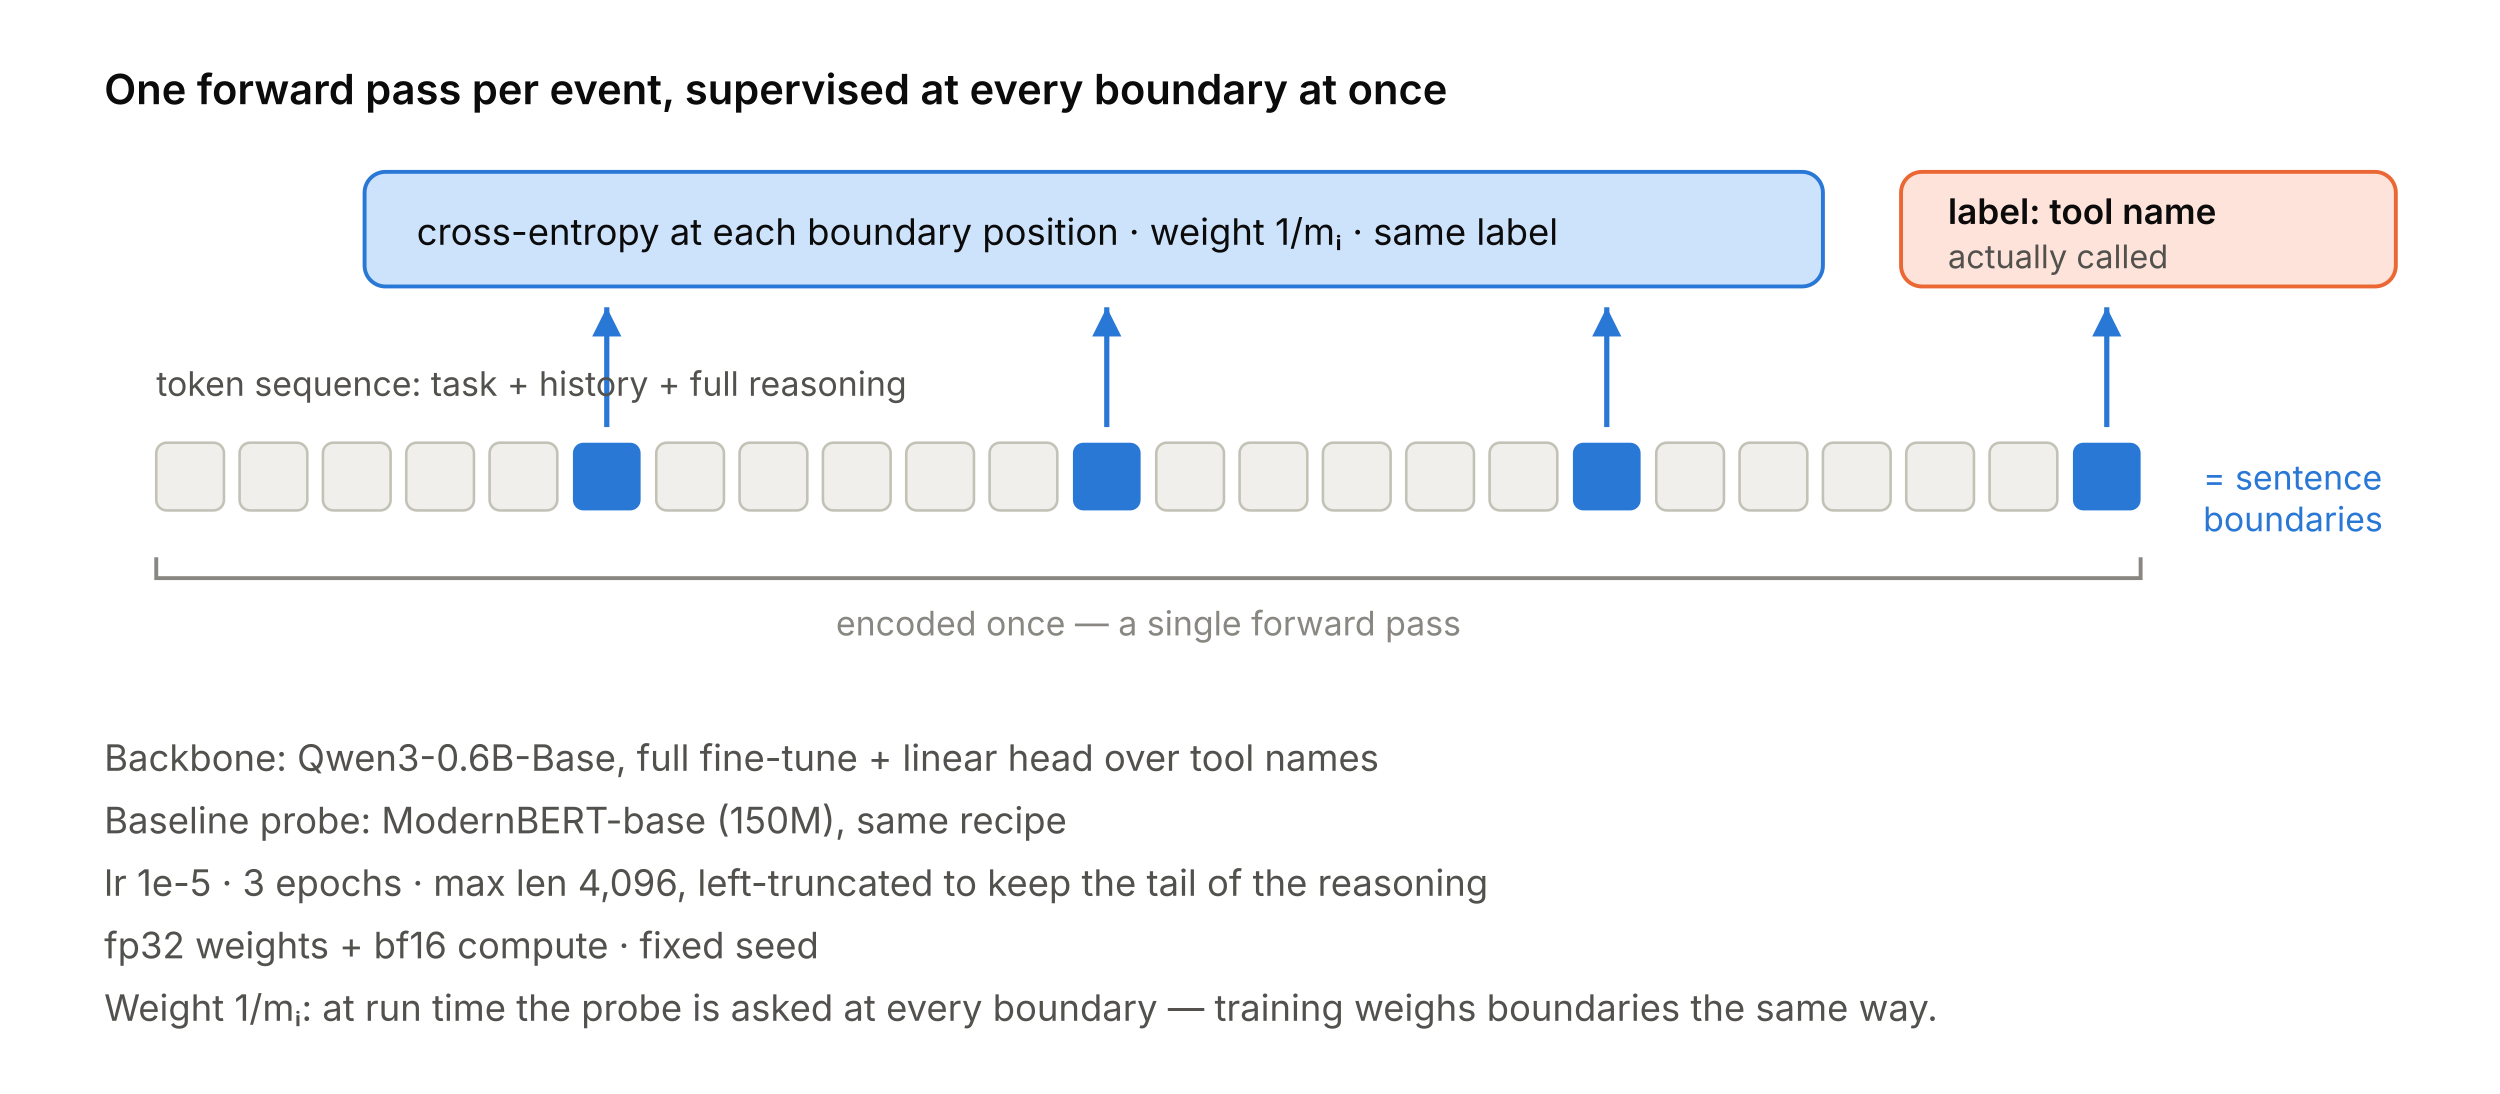
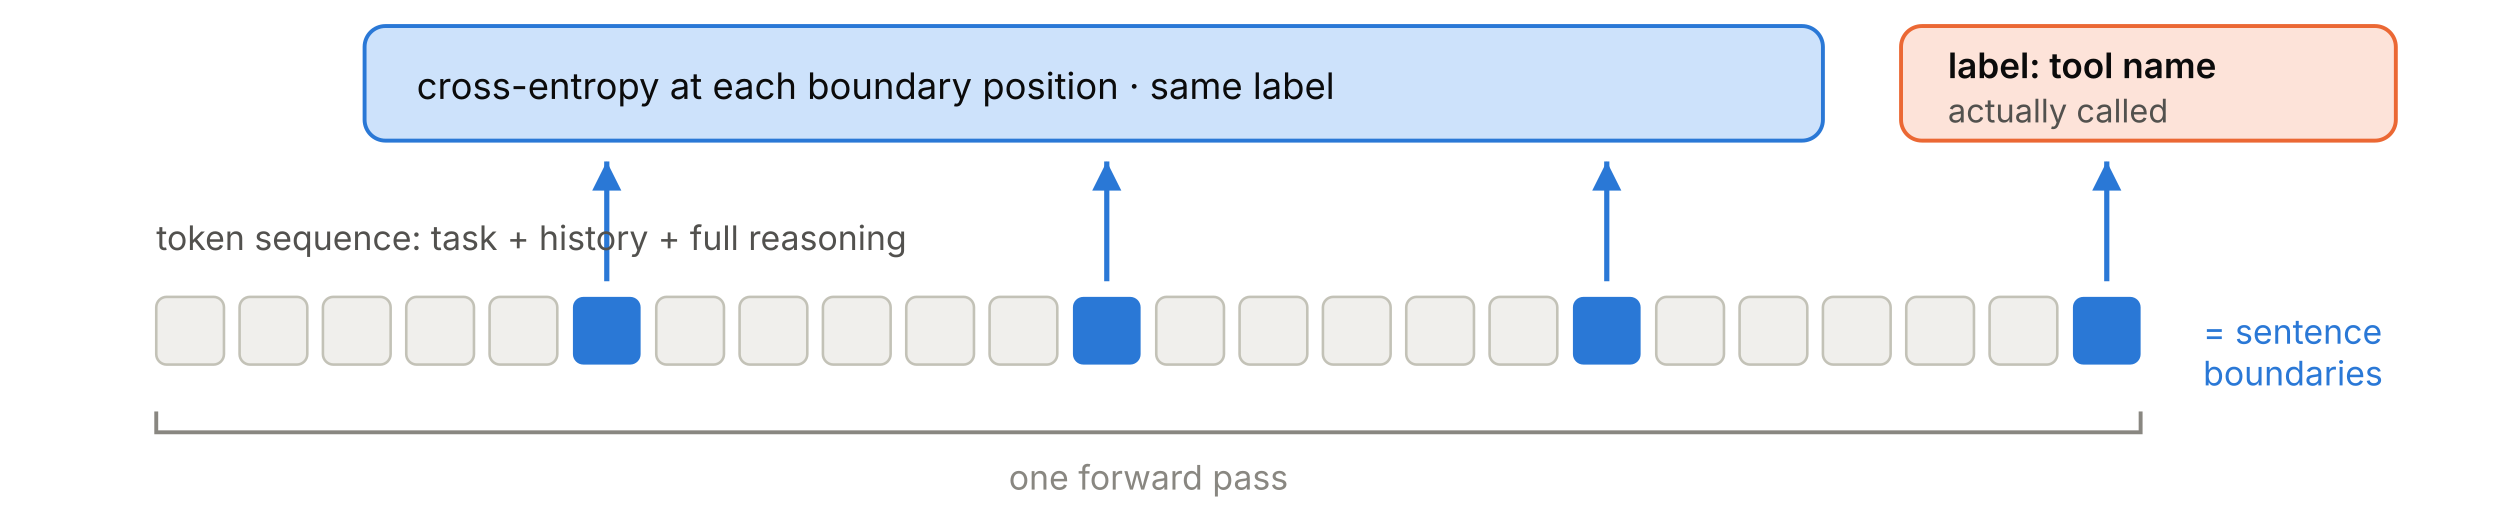
- <svg xmlns="http://www.w3.org/2000/svg" viewBox="0 0 960 420" font-family="system-ui, -apple-system, 'Segoe UI', sans-serif">
+ <svg xmlns="http://www.w3.org/2000/svg" viewBox="0 56 960 196" font-family="system-ui, -apple-system, 'Segoe UI', sans-serif">
  <defs>
    <marker id="arrB" viewBox="0 0 10 10" refX="8" refY="5" markerWidth="7" markerHeight="7" orient="auto-start-reverse">
      <path d="M 0 1 L 8 5 L 0 9 z" fill="#2a78d6" />
    </marker>
  </defs>
-   <text x="40" y="40" font-size="16" font-weight="600" fill="#0b0b0b">One forward pass per event, supervised at every boundary at once</text>
  <rect x="140" y="66" width="560" height="44" rx="8" fill="#cde2fb" stroke="#2a78d6" stroke-width="1.5" />
-   <text x="160" y="94" font-size="14" fill="#0b0b0b">cross-entropy at each boundary position · weight 1/mᵢ · same label</text>
+   <text x="160" y="94" font-size="14" fill="#0b0b0b">cross-entropy at each boundary position · same label</text>
  <rect x="730" y="66" width="190" height="44" rx="8" fill="#fde3d9" stroke="#eb6834" stroke-width="1.5" />
  <text x="748" y="86" font-size="13.5" font-weight="600" fill="#0b0b0b">label: tool name</text>
  <text x="748" y="103" font-size="12.5" fill="#52514e">actually called</text>
  <g>
    <rect x="60" y="170" width="26" height="26" rx="4" fill="#f0efec" stroke="#c3c2b7" />
    <rect x="92" y="170" width="26" height="26" rx="4" fill="#f0efec" stroke="#c3c2b7" />
    <rect x="124" y="170" width="26" height="26" rx="4" fill="#f0efec" stroke="#c3c2b7" />
    <rect x="156" y="170" width="26" height="26" rx="4" fill="#f0efec" stroke="#c3c2b7" />
    <rect x="188" y="170" width="26" height="26" rx="4" fill="#f0efec" stroke="#c3c2b7" />
    <rect x="220" y="170" width="26" height="26" rx="4" fill="#2a78d6" />
    <rect x="252" y="170" width="26" height="26" rx="4" fill="#f0efec" stroke="#c3c2b7" />
    <rect x="284" y="170" width="26" height="26" rx="4" fill="#f0efec" stroke="#c3c2b7" />
    <rect x="316" y="170" width="26" height="26" rx="4" fill="#f0efec" stroke="#c3c2b7" />
    <rect x="348" y="170" width="26" height="26" rx="4" fill="#f0efec" stroke="#c3c2b7" />
    <rect x="380" y="170" width="26" height="26" rx="4" fill="#f0efec" stroke="#c3c2b7" />
    <rect x="412" y="170" width="26" height="26" rx="4" fill="#2a78d6" />
    <rect x="444" y="170" width="26" height="26" rx="4" fill="#f0efec" stroke="#c3c2b7" />
    <rect x="476" y="170" width="26" height="26" rx="4" fill="#f0efec" stroke="#c3c2b7" />
    <rect x="508" y="170" width="26" height="26" rx="4" fill="#f0efec" stroke="#c3c2b7" />
    <rect x="540" y="170" width="26" height="26" rx="4" fill="#f0efec" stroke="#c3c2b7" />
    <rect x="572" y="170" width="26" height="26" rx="4" fill="#f0efec" stroke="#c3c2b7" />
    <rect x="604" y="170" width="26" height="26" rx="4" fill="#2a78d6" />
    <rect x="636" y="170" width="26" height="26" rx="4" fill="#f0efec" stroke="#c3c2b7" />
    <rect x="668" y="170" width="26" height="26" rx="4" fill="#f0efec" stroke="#c3c2b7" />
    <rect x="700" y="170" width="26" height="26" rx="4" fill="#f0efec" stroke="#c3c2b7" />
    <rect x="732" y="170" width="26" height="26" rx="4" fill="#f0efec" stroke="#c3c2b7" />
    <rect x="764" y="170" width="26" height="26" rx="4" fill="#f0efec" stroke="#c3c2b7" />
    <rect x="796" y="170" width="26" height="26" rx="4" fill="#2a78d6" />
  </g>
  <g fill="none" stroke="#2a78d6" stroke-width="2">
    <path d="M 233 164 L 233 118" marker-end="url(#arrB)" />
    <path d="M 425 164 L 425 118" marker-end="url(#arrB)" />
    <path d="M 617 164 L 617 118" marker-end="url(#arrB)" />
    <path d="M 809 164 L 809 118" marker-end="url(#arrB)" />
  </g>
  <text x="60" y="152" font-size="13" fill="#52514e">token sequence: task + history + full reasoning</text>
  <text x="846" y="188" font-size="13" fill="#2a78d6">= sentence</text>
  <text x="846" y="204" font-size="13" fill="#2a78d6">boundaries</text>
  <path d="M 60 214 v 8 h 762 v -8" fill="none" stroke="#898781" stroke-width="1.5" />
-   <text x="441" y="244" font-size="13" fill="#898781" text-anchor="middle">encoded once — a single forward pass</text>
-   <text x="40" y="296" font-size="14" fill="#52514e">Backbone: Qwen3-0.6B-Base, full fine-tune + linear head over tool names</text>
-   <text x="40" y="320" font-size="14" fill="#52514e">Baseline probe: ModernBERT-base (150M), same recipe</text>
-   <text x="40" y="344" font-size="14" fill="#52514e">lr 1e-5 · 3 epochs · max len 4,096, left-truncated to keep the tail of the reasoning</text>
-   <text x="40" y="368" font-size="14" fill="#52514e">fp32 weights + bf16 compute · fixed seed</text>
-   <text x="40" y="392" font-size="14" fill="#52514e">Weight 1/mᵢ: at run time the probe is asked at every boundary — training weighs boundaries the same way.</text>
+   <text x="441" y="244" font-size="13" fill="#898781" text-anchor="middle">one forward pass</text>
</svg>
